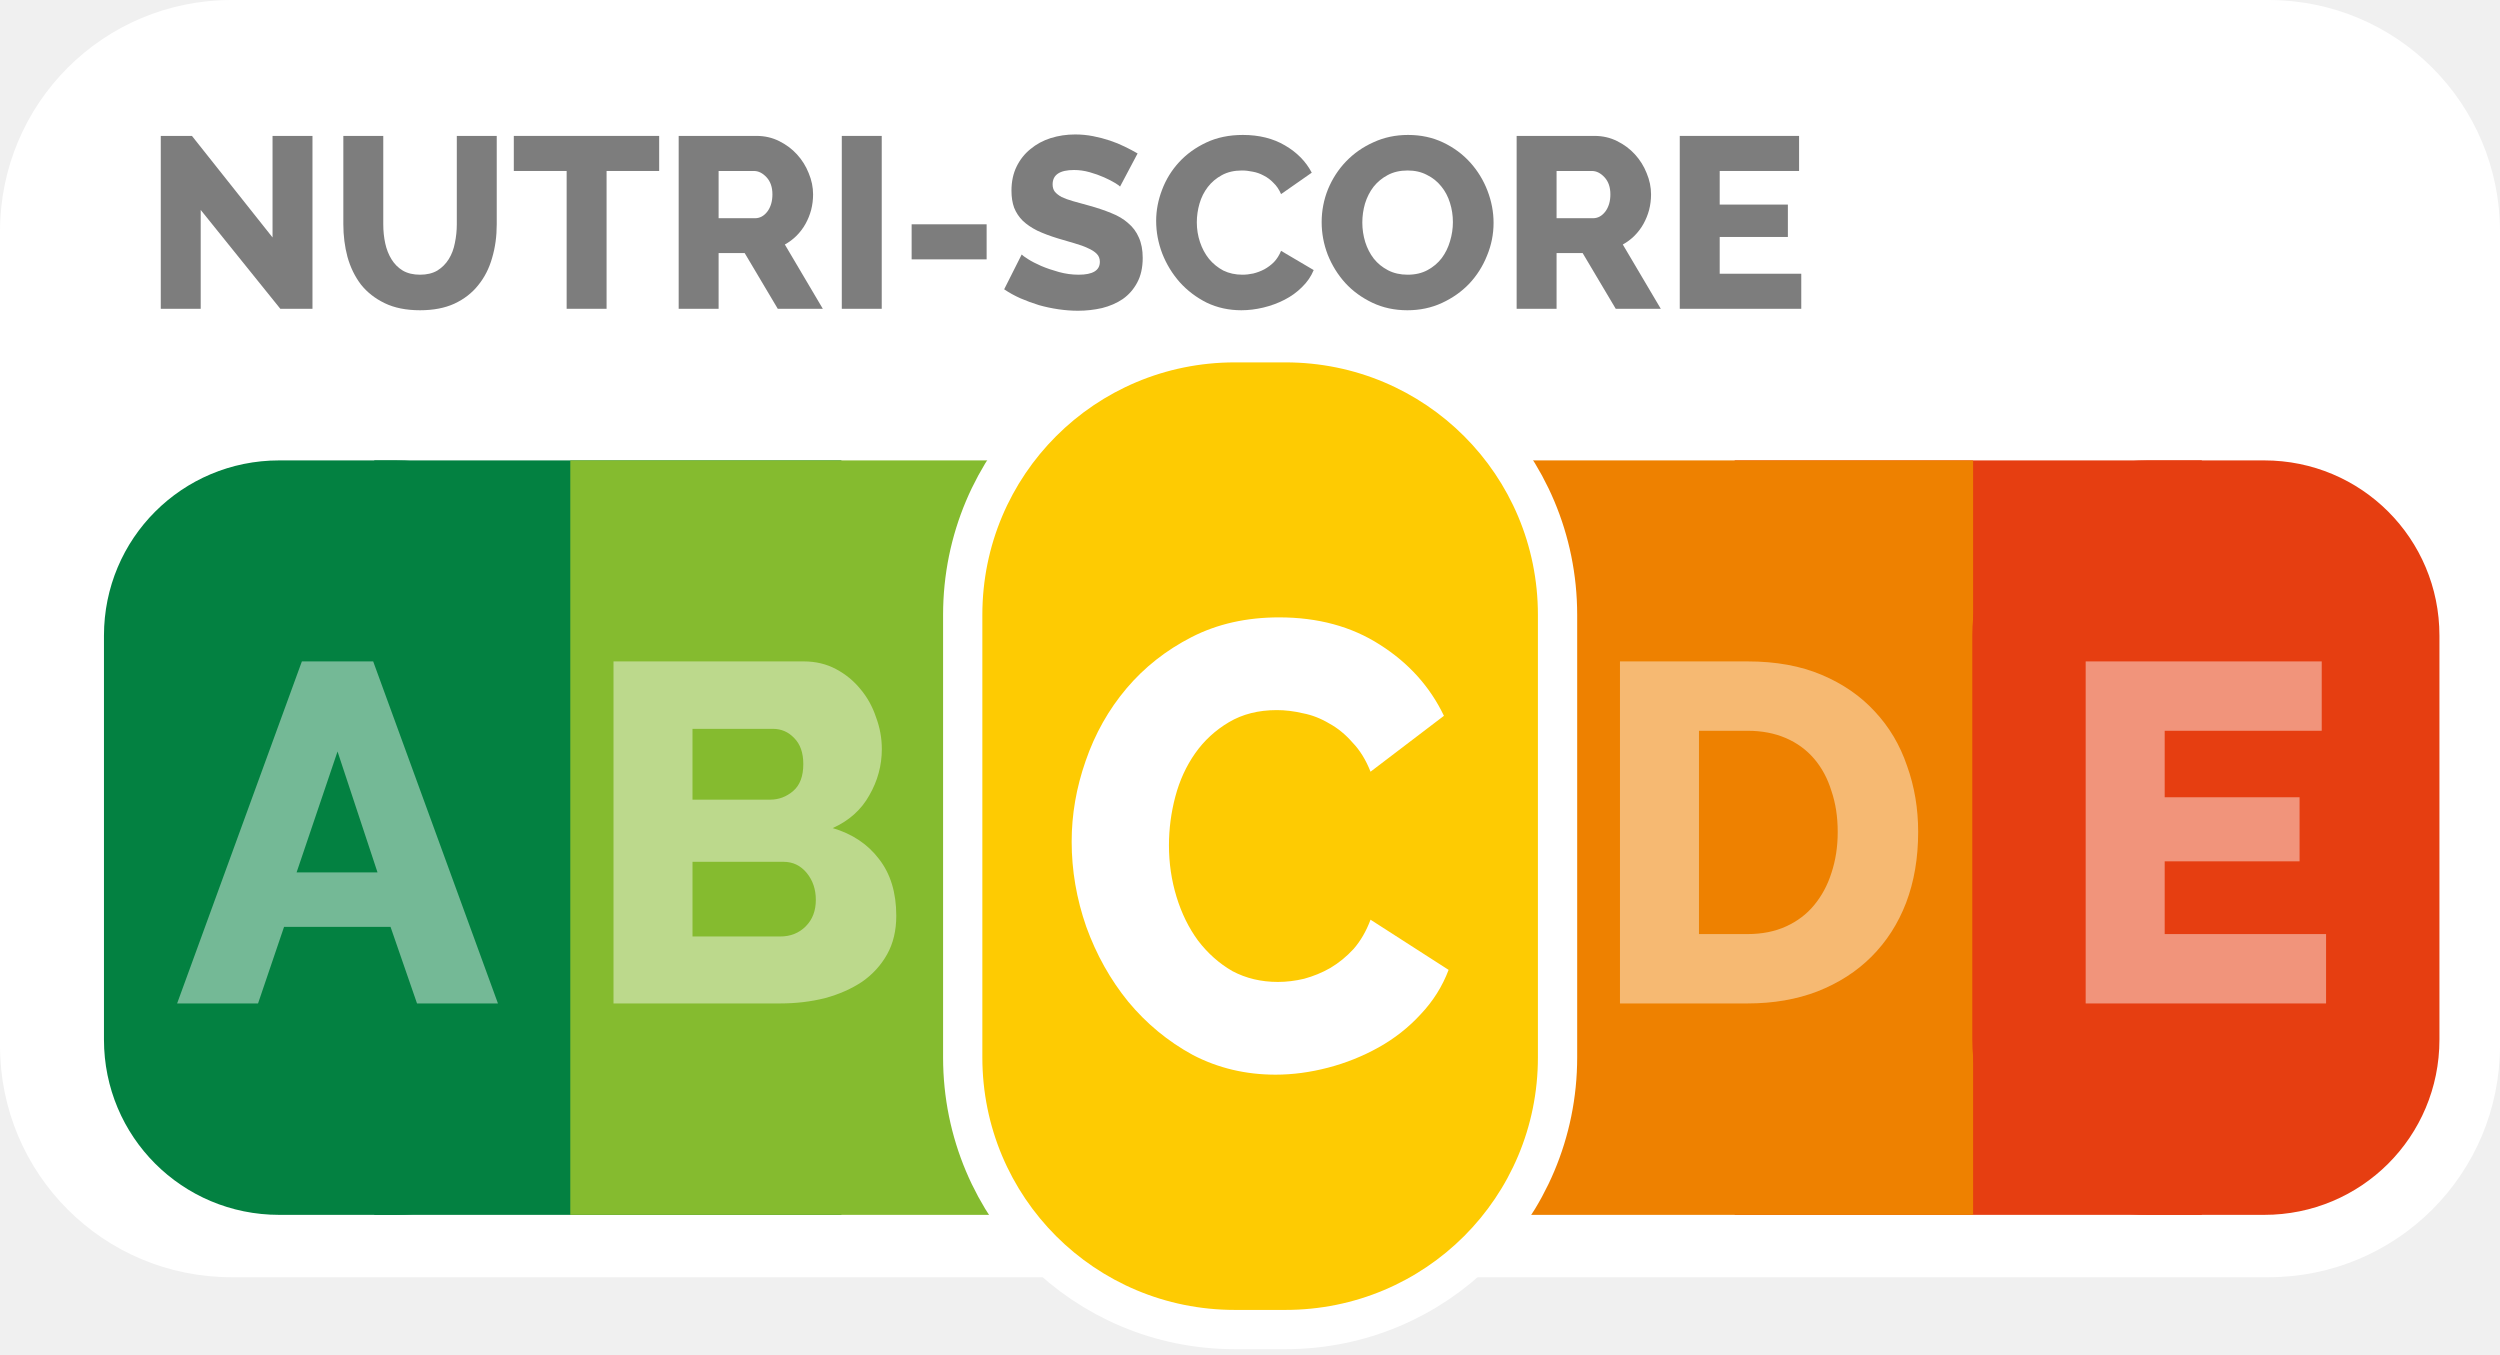
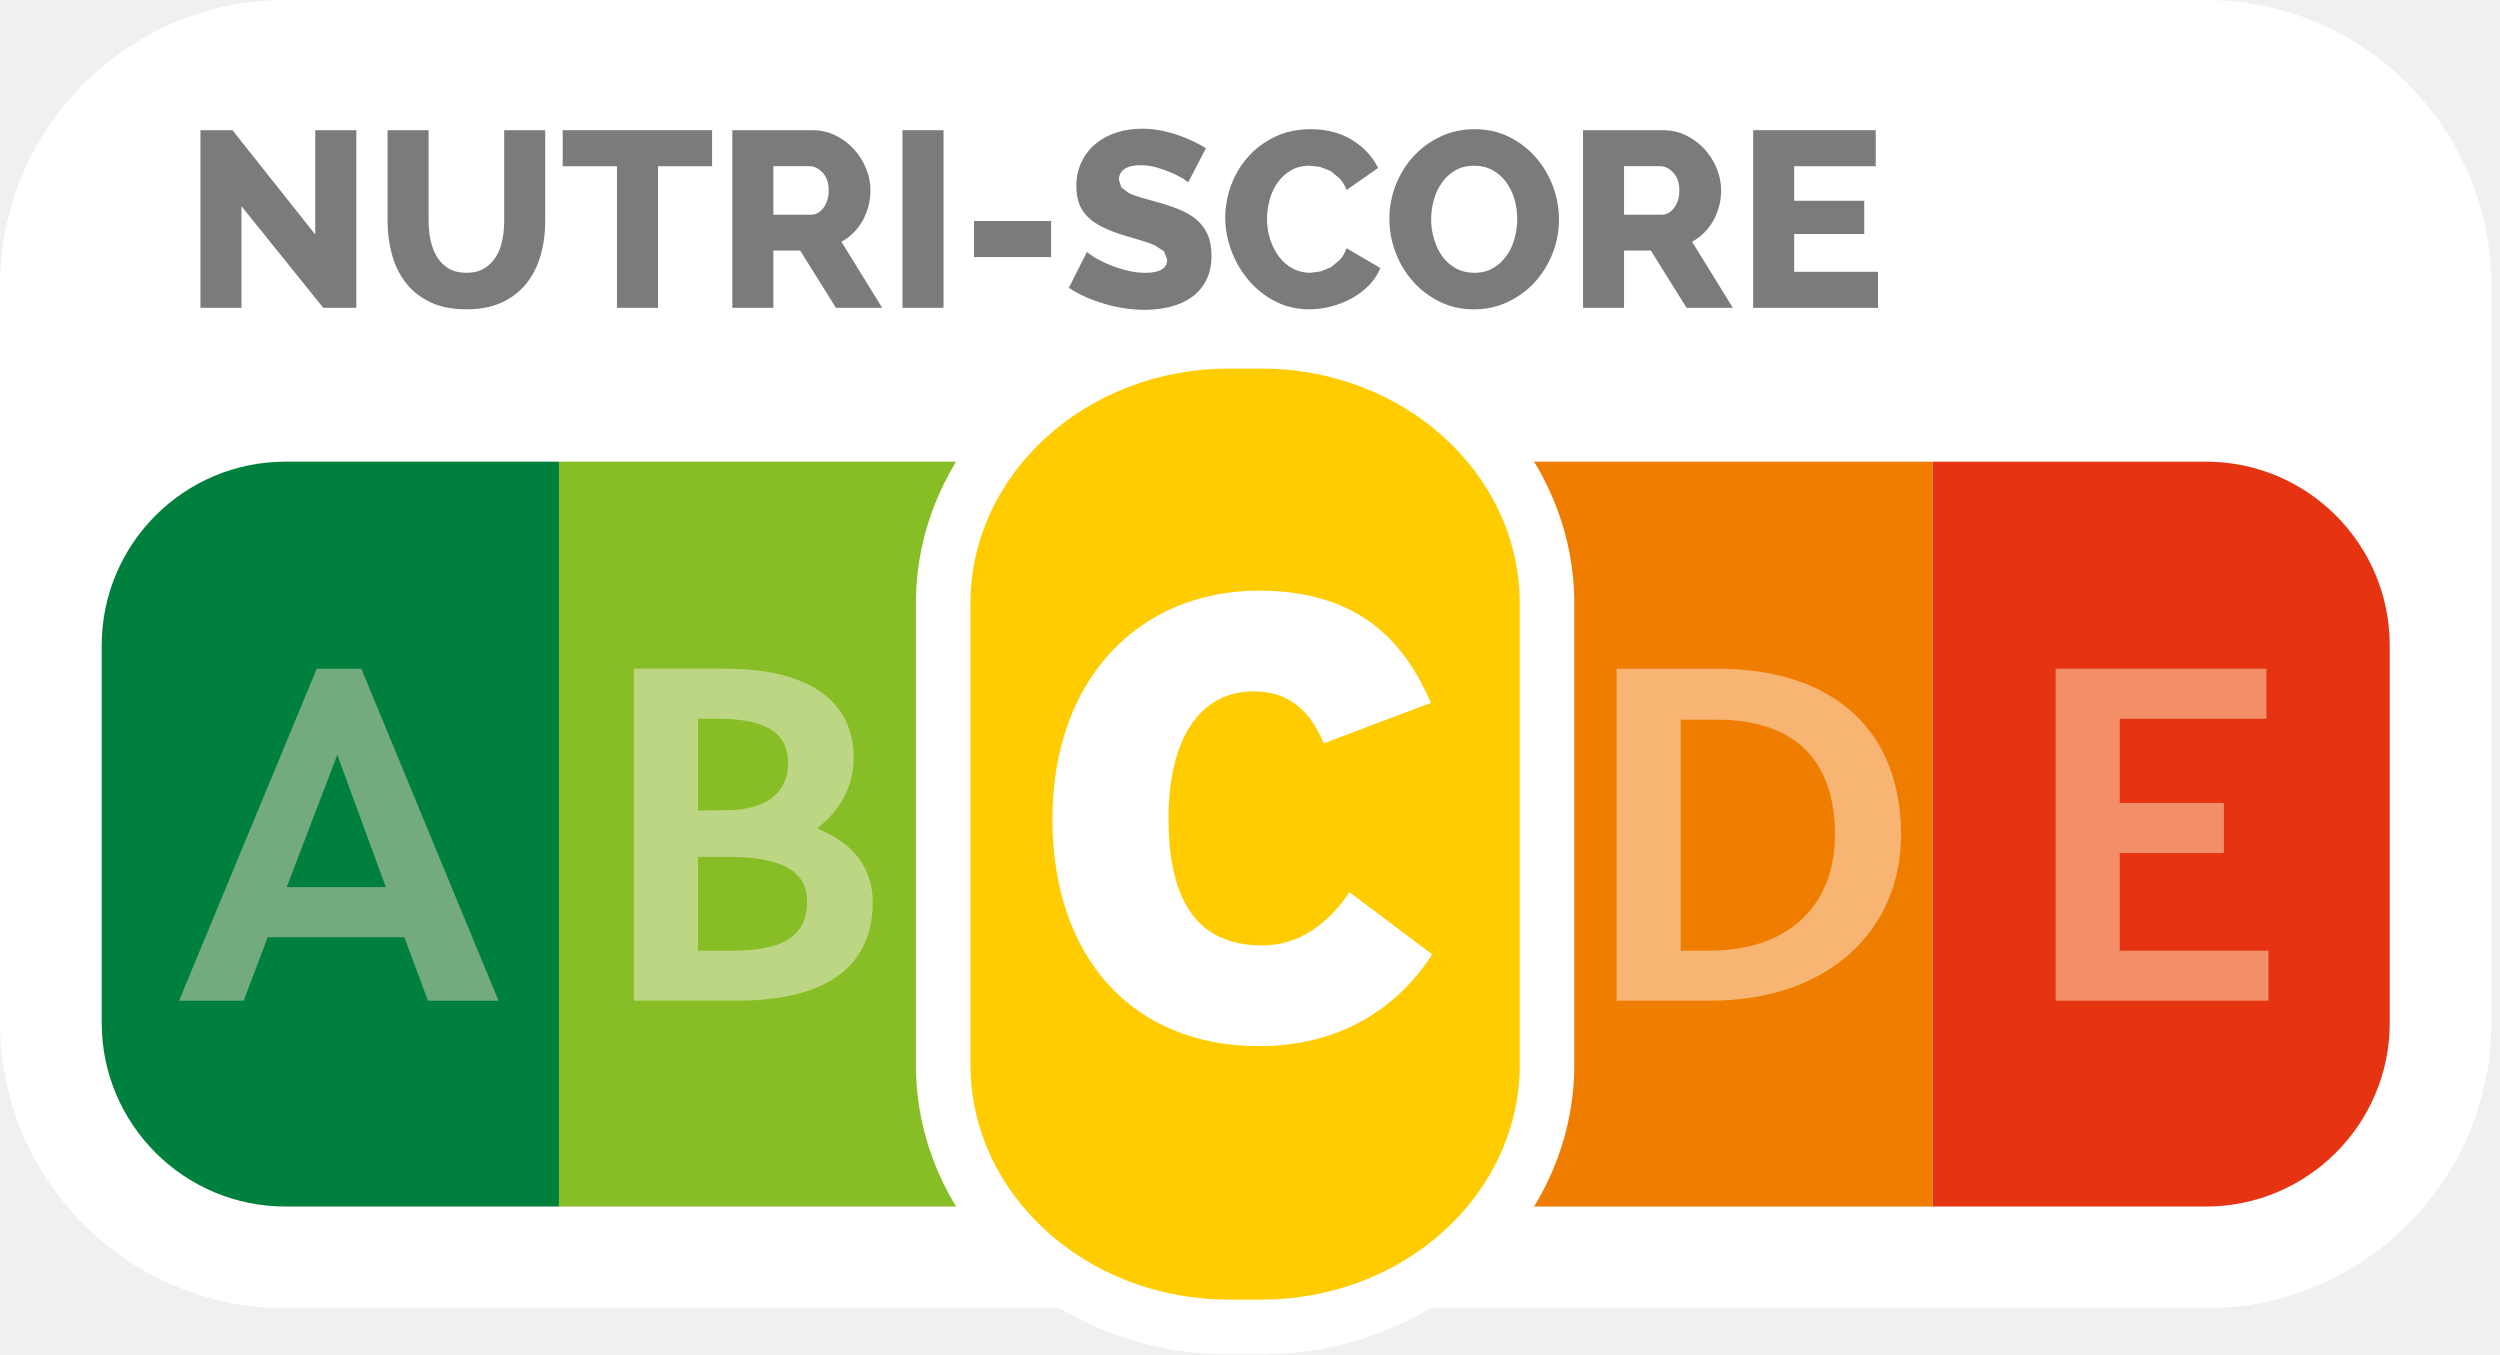
- <svg xmlns="http://www.w3.org/2000/svg" width="240" height="130" viewBox="0 0 240 130" id="svg4443" version="1.1">
-   <defs id="defs4445" />
+ <svg xmlns="http://www.w3.org/2000/svg" width="240" height="130" viewBox="0 0 240 130" version="1.1" id="svg2032">
+   <defs id="defs2029">
+     <clipPath clipPathUnits="userSpaceOnUse" id="clipPath1836">
+       <path d="m -576.406,-131.683 h 841.89 v 595.276 H -576.406 Z" id="path1838" style="stroke-width:1" />
+     </clipPath>
+     <clipPath clipPathUnits="userSpaceOnUse" id="clipPath1817">
+       <path d="m -480.445,-91.617 h 841.89 v 595.276 H -480.445 Z" id="path1819" style="stroke-width:1" />
+     </clipPath>
+     <clipPath clipPathUnits="userSpaceOnUse" id="clipPath1872">
+       <path d="m -488.313,-132.237 h 841.89 v 595.276 H -488.313 Z" id="path1874" style="stroke-width:1" />
+     </clipPath>
+     <clipPath clipPathUnits="userSpaceOnUse" id="clipPath1878">
+       <path d="m -519.714,-136.177 h 841.89 v 595.276 H -519.714 Z" id="path1880" style="stroke-width:1" />
+     </clipPath>
+     <clipPath clipPathUnits="userSpaceOnUse" id="clipPath1886">
+       <path d="m -521.325,-134.642 h 841.89 v 595.276 H -521.325 Z" id="path1888" style="stroke-width:1" />
+     </clipPath>
+     <clipPath clipPathUnits="userSpaceOnUse" id="clipPath1892">
+       <path d="m -532.144,-130.648 h 841.89 v 595.276 H -532.144 Z" id="path1894" style="stroke-width:1" />
+     </clipPath>
+     <clipPath clipPathUnits="userSpaceOnUse" id="clipPath1898">
+       <path d="m -500.02,-102.749 h 841.89 v 595.276 H -500.02 Z" id="path1900" style="stroke-width:1" />
+     </clipPath>
+     <clipPath clipPathUnits="userSpaceOnUse" id="clipPath1904">
+       <path d="m -522.55,-115.224 h 841.89 v 595.276 H -522.55 Z" id="path1906" style="stroke-width:1" />
+     </clipPath>
+     <clipPath clipPathUnits="userSpaceOnUse" id="clipPath1910">
+       <path d="m -561.373,-85.195 h 841.89 v 595.276 H -561.373 Z" id="path1912" style="stroke-width:1" />
+     </clipPath>
+     <clipPath clipPathUnits="userSpaceOnUse" id="clipPath1916">
+       <path d="m -562.786,-87.568 h 841.89 v 595.276 H -562.786 Z" id="path1918" style="stroke-width:1" />
+     </clipPath>
+     <clipPath clipPathUnits="userSpaceOnUse" id="clipPath1593">
+       <path d="m -503.056,-291.809 h 841.89 v 595.276 H -503.056 Z" id="path1595" style="stroke-width:1" />
+     </clipPath>
+     <clipPath clipPathUnits="userSpaceOnUse" id="clipPath1929">
+       <path d="m -503.055,-239.322 h 841.89 v 595.276 H -503.055 Z" id="path1931" style="stroke-width:1" />
+     </clipPath>
+     <clipPath clipPathUnits="userSpaceOnUse" id="clipPath1605">
+       <path d="m -427.382,-279.942 h 841.89 v 595.276 H -427.382 Z" id="path1607" style="stroke-width:1" />
+     </clipPath>
+     <clipPath clipPathUnits="userSpaceOnUse" id="clipPath1618">
+       <path d="m -458.785,-283.881 h 841.89 v 595.276 H -458.785 Z" id="path1620" style="stroke-width:1" />
+     </clipPath>
+     <clipPath clipPathUnits="userSpaceOnUse" id="clipPath1611">
+       <path d="M -460.394,-282.347 H 381.496 V 312.929 H -460.394 Z" id="path1613" style="stroke-width:1" />
+     </clipPath>
+     <clipPath clipPathUnits="userSpaceOnUse" id="clipPath1599">
+       <path d="m -471.214,-278.353 h 841.89 v 595.276 H -471.214 Z" id="path1601" style="stroke-width:1" />
+     </clipPath>
+     <clipPath clipPathUnits="userSpaceOnUse" id="clipPath1624">
+       <path d="m -441.091,-250.452 h 841.89 v 595.276 H -441.091 Z" id="path1626" style="stroke-width:1" />
+     </clipPath>
+     <clipPath clipPathUnits="userSpaceOnUse" id="clipPath1630">
+       <path d="m -461.62,-262.929 h 841.89 v 595.276 H -461.62 Z" id="path1632" style="stroke-width:1" />
+     </clipPath>
+     <clipPath clipPathUnits="userSpaceOnUse" id="clipPath1636">
+       <path d="m -478.601,-250.452 h 841.89 v 595.276 H -478.601 Z" id="path1638" style="stroke-width:1" />
+     </clipPath>
+     <clipPath clipPathUnits="userSpaceOnUse" id="clipPath1642">
+       <path d="m -420.708,-232.9 h 841.89 v 595.276 H -420.708 Z" id="path1644" style="stroke-width:1" />
+     </clipPath>
+     <clipPath clipPathUnits="userSpaceOnUse" id="clipPath1922">
+       <path d="m -422.121,-235.273 h 841.89 v 595.276 H -422.121 Z" id="path1924" style="stroke-width:1" />
+     </clipPath>
+     <clipPath clipPathUnits="userSpaceOnUse" id="clipPath1866">
+       <path d="m -625.833,-291.809 h 841.89 v 595.276 H -625.833 Z" id="path1868" style="stroke-width:1" />
+     </clipPath>
+     <clipPath clipPathUnits="userSpaceOnUse" id="clipPath1717">
+       <path d="m -625.833,-239.322 h 841.89 v 595.276 H -625.833 Z" id="path1719" style="stroke-width:1" />
+     </clipPath>
+     <clipPath clipPathUnits="userSpaceOnUse" id="clipPath1729">
+       <path d="m -542.292,-239.322 h 841.89 v 595.276 H -542.292 Z" id="path1731" style="stroke-width:1" />
+     </clipPath>
+     <clipPath clipPathUnits="userSpaceOnUse" id="clipPath1735">
+       <path d="m -586.469,-262.929 h 841.89 v 595.276 H -586.469 Z" id="path1737" style="stroke-width:1" />
+     </clipPath>
+     <clipPath clipPathUnits="userSpaceOnUse" id="clipPath1741">
+       <path d="m -601.379,-250.452 h 841.89 v 595.276 H -601.379 Z" id="path1743" style="stroke-width:1" />
+     </clipPath>
+     <clipPath clipPathUnits="userSpaceOnUse" id="clipPath1747">
+       <path d="m -550.161,-279.942 h 841.89 v 595.276 H -550.161 Z" id="path1749" style="stroke-width:1" />
+     </clipPath>
+     <clipPath clipPathUnits="userSpaceOnUse" id="clipPath1759">
+       <path d="m -581.562,-283.881 h 841.89 v 595.276 H -581.562 Z" id="path1761" style="stroke-width:1" />
+     </clipPath>
+     <clipPath clipPathUnits="userSpaceOnUse" id="clipPath1765">
+       <path d="M -583.172,-282.347 H 258.718 V 312.929 H -583.172 Z" id="path1767" style="stroke-width:1" />
+     </clipPath>
+     <clipPath clipPathUnits="userSpaceOnUse" id="clipPath1773">
+       <path d="m -593.991,-278.353 h 841.89 v 595.276 H -593.991 Z" id="path1775" style="stroke-width:1" />
+     </clipPath>
+     <clipPath clipPathUnits="userSpaceOnUse" id="clipPath1779">
+       <path d="m -563.464,-232.9 h 841.89 v 595.276 H -563.464 Z" id="path1781" style="stroke-width:1" />
+     </clipPath>
+     <clipPath clipPathUnits="userSpaceOnUse" id="clipPath1785">
+       <path d="m -564.877,-235.273 h 841.89 v 595.276 H -564.877 Z" id="path1787" style="stroke-width:1" />
+     </clipPath>
+     <clipPath clipPathUnits="userSpaceOnUse" id="clipPath1792">
+       <path d="m -503.055,-216.392 h 841.89 v 595.276 H -503.055 Z" id="path1794" style="stroke-width:1" />
+     </clipPath>
+     <clipPath clipPathUnits="userSpaceOnUse" id="clipPath1753">
+       <path d="m -503.055,-163.905 h 841.89 v 595.276 H -503.055 Z" id="path1755" style="stroke-width:1" />
+     </clipPath>
+     <clipPath clipPathUnits="userSpaceOnUse" id="clipPath1723">
+       <path d="m -419.514,-163.905 h 841.89 v 595.276 H -419.514 Z" id="path1725" style="stroke-width:1" />
+     </clipPath>
+     <clipPath clipPathUnits="userSpaceOnUse" id="clipPath1798">
+       <path d="M -427.382,-204.525 H 414.508 V 390.751 H -427.382 Z" id="path1800" style="stroke-width:1" />
+     </clipPath>
+     <clipPath clipPathUnits="userSpaceOnUse" id="clipPath1804">
+       <path d="m -458.784,-208.465 h 841.89 v 595.276 H -458.784 Z" id="path1806" style="stroke-width:1" />
+     </clipPath>
+     <clipPath clipPathUnits="userSpaceOnUse" id="clipPath1810">
+       <path d="m -460.394,-206.93 h 841.89 v 595.276 H -460.394 Z" id="path1812" style="stroke-width:1" />
+     </clipPath>
+     <clipPath clipPathUnits="userSpaceOnUse" id="clipPath1823">
+       <path d="m -471.213,-202.936 h 841.89 v 595.276 H -471.213 Z" id="path1825" style="stroke-width:1" />
+     </clipPath>
+     <clipPath clipPathUnits="userSpaceOnUse" id="clipPath1830">
+       <path d="m -437.456,-175.036 h 841.89 v 595.276 H -437.456 Z" id="path1832" style="stroke-width:1" />
+     </clipPath>
+     <clipPath clipPathUnits="userSpaceOnUse" id="clipPath1848">
+       <path d="m -480.209,-175.036 h 841.89 v 595.276 H -480.209 Z" id="path1850" style="stroke-width:1" />
+     </clipPath>
+     <clipPath clipPathUnits="userSpaceOnUse" id="clipPath1842">
+       <path d="m -460.551,-157.483 h 841.89 v 595.276 H -460.551 Z" id="path1844" style="stroke-width:1" />
+     </clipPath>
+     <clipPath clipPathUnits="userSpaceOnUse" id="clipPath1854">
+       <path d="m -461.964,-159.856 h 841.89 v 595.276 H -461.964 Z" id="path1856" style="stroke-width:1" />
+     </clipPath>
+     <clipPath clipPathUnits="userSpaceOnUse" id="clipPath1860">
+       <path d="m -452.876,-180.763 h 841.89 v 595.276 H -452.876 Z" id="path1862" style="stroke-width:1" />
+     </clipPath>
+   </defs>
  <g id="layer1">
-     <g id="g3991" transform="matrix(0.1235316,0,0,0.1235316,74.04041,6.3202826e-7)">
-       <path style="opacity:1;fill:#ffffff;fill-opacity:1;fill-rule:evenodd;stroke:none;stroke-width:1;stroke-linecap:round;stroke-linejoin:round;stroke-miterlimit:4;stroke-dasharray:none;stroke-dashoffset:0;stroke-opacity:1" d="M -419.315,7.2110788e-7 H 1163.409 C 1263.157,7.2110788e-7 1343.458,80.302 1343.458,180.049 v 632.481 c 0,99.747 -80.302,180.049 -180.049,180.049 H -419.315 c -99.747,0 -180.049,-80.302 -180.049,-180.049 V 180.049 C -599.364,80.302 -519.062,7.2110788e-7 -419.315,7.2110788e-7 Z" id="rect5237" />
-       <path style="opacity:1;fill:#038141;fill-opacity:1;fill-rule:evenodd;stroke:none;stroke-width:1;stroke-linecap:round;stroke-linejoin:round;stroke-miterlimit:4;stroke-dasharray:none;stroke-dashoffset:0;stroke-opacity:1" d="M -308.515,357.791 H 54.515 V 944.105 H -308.515 Z" id="rect5239" />
-       <path style="opacity:1;fill:#e63e11;fill-opacity:1;fill-rule:evenodd;stroke:none;stroke-width:1;stroke-linecap:round;stroke-linejoin:round;stroke-miterlimit:4;stroke-dasharray:none;stroke-dashoffset:0;stroke-opacity:1" d="M 748.698,357.791 H 1111.728 V 944.105 H 748.698 Z" id="rect5241" />
-       <path style="opacity:1;fill:#038141;fill-opacity:1;fill-rule:evenodd;stroke:none;stroke-width:1;stroke-linecap:round;stroke-linejoin:round;stroke-miterlimit:4;stroke-dasharray:none;stroke-dashoffset:0;stroke-opacity:1" d="m -382.381,357.791 h 90.648 c 75.45,0 136.191,60.741 136.191,136.191 v 313.932 c 0,75.45 -60.741,136.191 -136.191,136.191 h -90.648 c -75.45,0 -136.191,-60.741 -136.191,-136.191 V 493.982 c 0,-75.45 60.741,-136.191 136.191,-136.191 z" id="rect5243" />
-       <path style="opacity:1;fill:#ee8100;fill-opacity:1;fill-rule:evenodd;stroke:none;stroke-width:1;stroke-linecap:round;stroke-linejoin:round;stroke-miterlimit:4;stroke-dasharray:none;stroke-dashoffset:0;stroke-opacity:1" d="m 570.957,357.791 h 363.03 v 586.315 h -363.03 z" id="rect5245" />
-       <path id="path5531" style="font-style:normal;font-variant:normal;font-weight:800;font-stretch:normal;font-size:medium;line-height:90%;font-family:Raleway;-inkscape-font-specification:'Raleway Ultra-Bold';letter-spacing:0px;word-spacing:0px;fill:#ffffff;fill-opacity:0.446;stroke:none;stroke-width:1px;stroke-linecap:butt;stroke-linejoin:miter;stroke-opacity:1" d="M 659.561,779.804 V 514.002 h 99.208 q 32.945,0 57.653,10.482 24.708,10.482 41.18,28.452 16.847,17.97 25.083,42.304 8.611,23.96 8.611,51.289 0,30.324 -9.36,55.032 -9.359,24.334 -26.954,41.929 -17.221,17.221 -41.93,26.955 -24.334,9.359 -54.284,9.359 z M 828.776,646.529 q 0,-17.595 -4.867,-31.821 -4.492,-14.6 -13.477,-25.083 -8.985,-10.482 -22.088,-16.098 -13.103,-5.616 -29.575,-5.616 h -37.811 v 157.984 h 37.811 q 16.847,0 29.95,-5.99 13.103,-5.99 21.713,-16.472 8.985,-10.857 13.477,-25.083 4.867,-14.6 4.867,-31.821 z" />
-       <path style="opacity:1;fill:#fecb02;fill-opacity:1;fill-rule:evenodd;stroke:none;stroke-width:1;stroke-linecap:round;stroke-linejoin:round;stroke-miterlimit:4;stroke-dasharray:none;stroke-dashoffset:0;stroke-opacity:1" d="m 188.259,357.791 h 383.321 v 586.315 h -383.321 z" id="rect5251" />
-       <path style="opacity:1;fill:#85bb2f;fill-opacity:1;fill-rule:evenodd;stroke:none;stroke-width:1;stroke-linecap:round;stroke-linejoin:round;stroke-miterlimit:4;stroke-dasharray:none;stroke-dashoffset:0;stroke-opacity:1" d="M 206.865,357.791 H -156.165 V 944.105 H 206.865 Z" id="rect5253" />
-       <path id="path5526" style="font-style:normal;font-variant:normal;font-weight:800;font-stretch:normal;font-size:medium;line-height:90%;font-family:Raleway;-inkscape-font-specification:'Raleway Ultra-Bold';letter-spacing:0px;word-spacing:0px;fill:#ffffff;fill-opacity:0.446;stroke:none;stroke-width:1px;stroke-linecap:butt;stroke-linejoin:miter;stroke-opacity:1" d="m 258.811,653.89 q 0,-23.96 8.985,-47.545 8.985,-23.96 26.206,-42.678 17.221,-18.718 41.929,-30.324 24.708,-11.605 56.155,-11.605 37.437,0 64.766,16.098 27.703,16.098 41.181,41.929 l -47.17,32.945 q -4.492,-10.482 -11.605,-17.221 -6.739,-7.113 -14.975,-11.231 -8.236,-4.492 -16.847,-5.99 -8.611,-1.872 -16.847,-1.872 -17.595,0 -30.698,7.113 -13.103,7.113 -21.713,18.344 -8.61,11.231 -12.729,25.457 -4.118,14.226 -4.118,28.826 0,15.723 4.867,30.324 4.867,14.6 13.852,25.832 9.359,11.231 22.088,17.97 13.103,6.364 29.201,6.364 8.236,0 16.847,-1.872 8.985,-2.246 16.847,-6.364 8.236,-4.492 14.975,-11.231 6.739,-7.113 10.857,-17.221 l 50.165,29.575 q -5.99,14.6 -17.97,26.206 -11.605,11.605 -26.955,19.467 -15.349,7.862 -32.57,11.98 -17.221,4.118 -33.693,4.118 -28.826,0 -53.16,-11.605 -23.96,-11.98 -41.555,-31.447 -17.221,-19.467 -26.955,-44.176 -9.359,-24.708 -9.359,-50.165 z" />
-       <path id="path5523" style="font-style:normal;font-variant:normal;font-weight:800;font-stretch:normal;font-size:medium;line-height:90%;font-family:Raleway;-inkscape-font-specification:'Raleway Ultra-Bold';letter-spacing:0px;word-spacing:0px;fill:#ffffff;fill-opacity:0.446;stroke:none;stroke-width:1px;stroke-linecap:butt;stroke-linejoin:miter;stroke-opacity:1" d="m 97.161,711.669 q 0,17.221 -7.113,29.95 -7.113,12.729 -19.467,21.339 -12.354,8.236 -28.826,12.729 -16.472,4.118 -34.816,4.118 H -122.594 V 514.002 H 25.282 q 13.852,0 25.083,5.99 11.231,5.99 19.093,15.723 7.862,9.359 11.98,21.713 4.492,11.98 4.492,24.708 0,19.093 -9.734,35.939 -9.359,16.847 -28.452,25.457 22.837,6.739 35.94,23.96 13.477,17.221 13.477,44.176 z M 34.641,699.315 q 0,-12.354 -7.113,-20.965 -7.113,-8.61 -17.97,-8.61 H -61.197 v 58.027 H 6.938 q 11.98,0 19.842,-7.862 7.862,-7.862 7.862,-20.59 z m -95.839,-132.901 v 55.032 h 60.273 q 10.108,0 17.97,-6.739 7.862,-6.739 7.862,-20.965 0,-13.103 -7.113,-20.216 -6.739,-7.113 -16.472,-7.113 z" />
-       <path style="opacity:1;fill:#0039ff;fill-opacity:0.63;fill-rule:evenodd;stroke:#ffffff;stroke-width:61.032;stroke-linecap:round;stroke-linejoin:round;stroke-miterlimit:4;stroke-dasharray:none;stroke-dashoffset:0;stroke-opacity:1" d="m 360.257,281.616 h 39.326 c 108.699,0 196.208,87.509 196.208,196.208 v 343.941 c 0,108.699 -87.509,196.208 -196.208,196.208 h -39.326 c -108.699,0 -196.208,-87.509 -196.208,-196.208 V 477.824 c 0,-108.699 87.509,-196.208 196.208,-196.208 z" id="rect5263" />
-       <path id="path5519" style="font-style:normal;font-variant:normal;font-weight:800;font-stretch:normal;font-size:medium;line-height:90%;font-family:Raleway;-inkscape-font-specification:'Raleway Ultra-Bold';letter-spacing:0px;word-spacing:0px;fill:#ffffff;fill-opacity:0.446;stroke:none;stroke-width:1px;stroke-linecap:butt;stroke-linejoin:miter;stroke-opacity:1" d="m -364.761,514.002 h 55.407 l 96.962,265.802 h -62.894 l -20.59,-59.525 h -82.736 l -20.216,59.525 h -62.894 z m 58.776,163.974 -31.073,-93.967 -31.821,93.967 z" />
-       <path style="opacity:1;fill:#e63e11;fill-opacity:1;fill-rule:evenodd;stroke:none;stroke-width:1;stroke-linecap:round;stroke-linejoin:round;stroke-miterlimit:4;stroke-dasharray:none;stroke-dashoffset:0;stroke-opacity:1" d="m 1069.556,357.791 h 90.647 c 75.45,0 136.192,60.741 136.192,136.191 v 313.932 c 0,75.45 -60.742,136.191 -136.192,136.191 h -90.647 c -75.45,0 -136.192,-60.741 -136.192,-136.191 V 493.982 c 0,-75.45 60.742,-136.191 136.192,-136.191 z" id="rect5269" />
-       <path id="path5515" style="font-style:normal;font-variant:normal;font-weight:800;font-stretch:normal;font-size:medium;line-height:90%;font-family:Raleway;-inkscape-font-specification:'Raleway Ultra-Bold';letter-spacing:0px;word-spacing:0px;fill:#ffffff;fill-opacity:0.446;stroke:none;stroke-width:1px;stroke-linecap:butt;stroke-linejoin:miter;stroke-opacity:1" d="m 1208.285,725.895 v 53.909 H 1021.474 V 514.002 h 183.441 v 53.909 h -122.044 v 51.663 h 104.824 v 49.791 h -104.824 v 56.53 z" />
-       <path style="opacity:1;fill:#fecb02;fill-opacity:1;fill-rule:evenodd;stroke:none;stroke-width:15.945;stroke-linecap:round;stroke-linejoin:round;stroke-miterlimit:4;stroke-dasharray:none;stroke-dashoffset:0;stroke-opacity:1" d="m 360.257,281.616 h 39.326 c 108.699,0 196.208,87.509 196.208,196.208 v 343.941 c 0,108.699 -87.509,196.208 -196.208,196.208 h -39.326 c -108.699,0 -196.208,-87.509 -196.208,-196.208 V 477.824 c 0,-108.699 87.509,-196.208 196.208,-196.208 z" id="rect5275" />
-       <path id="path5511" style="font-style:normal;font-variant:normal;font-weight:800;font-stretch:normal;font-size:medium;line-height:90%;font-family:Raleway;-inkscape-font-specification:'Raleway Ultra-Bold';letter-spacing:0px;word-spacing:0px;fill:#ffffff;fill-opacity:1;stroke:none;stroke-width:1px;stroke-linecap:butt;stroke-linejoin:miter;stroke-opacity:1" d="m 233.455,654.011 q 0,-31.589 10.866,-62.684 10.866,-31.589 31.693,-56.267 20.827,-24.679 50.708,-39.98 29.882,-15.301 67.913,-15.301 45.275,0 78.326,21.224 33.503,21.224 49.802,55.28 l -57.046,43.435 q -5.433,-13.82 -14.036,-22.704 -8.149,-9.378 -18.11,-14.807 -9.96,-5.923 -20.374,-7.897 -10.413,-2.468 -20.374,-2.468 -21.279,0 -37.126,9.378 -15.846,9.378 -26.26,24.185 -10.413,14.807 -15.394,33.563 -4.98,18.756 -4.98,38.005 0,20.73 5.886,39.98 5.886,19.25 16.752,34.057 11.319,14.807 26.712,23.692 15.846,8.391 35.315,8.391 9.961,0 20.374,-2.468 10.866,-2.961 20.374,-8.391 9.96,-5.923 18.11,-14.807 8.149,-9.378 13.13,-22.704 l 60.669,38.992 q -7.244,19.249 -21.732,34.55 -14.036,15.301 -32.598,25.666 -18.563,10.365 -39.389,15.794 -20.827,5.429 -40.748,5.429 -34.862,0 -64.291,-15.301 -28.976,-15.794 -50.255,-41.46 -20.827,-25.666 -32.598,-58.242 -11.319,-32.576 -11.319,-66.139 z" />
-       <path id="path5488" style="font-style:normal;font-variant:normal;font-weight:800;font-stretch:normal;font-size:medium;line-height:90%;font-family:Raleway;-inkscape-font-specification:'Raleway Ultra-Bold';letter-spacing:0px;word-spacing:0px;fill:#7d7d7d;fill-opacity:1;stroke:none;stroke-width:1px;stroke-linecap:butt;stroke-linejoin:miter;stroke-opacity:1" d="m -443.389,163.148 v 76.826 h -31.033 V 105.623 h 24.221 l 62.634,78.908 v -78.908 h 31.033 v 134.351 h -24.978 z" />
-       <path id="path5490" style="font-style:normal;font-variant:normal;font-weight:800;font-stretch:normal;font-size:medium;line-height:90%;font-family:Raleway;-inkscape-font-specification:'Raleway Ultra-Bold';letter-spacing:0px;word-spacing:0px;fill:#7d7d7d;fill-opacity:1;stroke:none;stroke-width:1px;stroke-linecap:butt;stroke-linejoin:miter;stroke-opacity:1" d="m -272.94,213.482 q 7.948,0 13.435,-3.217 5.488,-3.406 8.894,-8.894 3.406,-5.487 4.731,-12.489 1.514,-7.191 1.514,-14.57 v -68.689 h 31.033 v 68.689 q 0,14.003 -3.595,26.113 -3.406,12.111 -10.786,21.193 -7.191,9.083 -18.544,14.381 -11.164,5.109 -26.681,5.109 -16.084,0 -27.438,-5.487 -11.354,-5.488 -18.544,-14.57 -7.001,-9.272 -10.408,-21.383 -3.217,-12.111 -3.217,-25.356 v -68.689 h 31.033 v 68.689 q 0,7.758 1.514,14.76 1.514,7.001 4.92,12.489 3.406,5.488 8.704,8.704 5.488,3.217 13.435,3.217 z" />
-       <path id="path5492" style="font-style:normal;font-variant:normal;font-weight:800;font-stretch:normal;font-size:medium;line-height:90%;font-family:Raleway;-inkscape-font-specification:'Raleway Ultra-Bold';letter-spacing:0px;word-spacing:0px;fill:#7d7d7d;fill-opacity:1;stroke:none;stroke-width:1px;stroke-linecap:butt;stroke-linejoin:miter;stroke-opacity:1" d="m -87.102,132.871 h -40.873 v 107.102 h -31.033 V 132.871 H -200.07 v -27.249 h 112.968 z" />
-       <path id="path5494" style="font-style:normal;font-variant:normal;font-weight:800;font-stretch:normal;font-size:medium;line-height:90%;font-family:Raleway;-inkscape-font-specification:'Raleway Ultra-Bold';letter-spacing:0px;word-spacing:0px;fill:#7d7d7d;fill-opacity:1;stroke:none;stroke-width:1px;stroke-linecap:butt;stroke-linejoin:miter;stroke-opacity:1" d="M -71.946,239.974 V 105.623 h 60.553 q 9.461,0 17.409,3.974 8.137,3.974 14.003,10.408 5.866,6.434 9.083,14.57 3.406,8.137 3.406,16.463 0,6.245 -1.514,12.111 -1.514,5.677 -4.352,10.786 -2.838,5.109 -7.001,9.272 -3.974,3.974 -9.083,6.812 l 29.519,49.956 H 5.069 L -20.665,196.641 H -40.913 v 43.333 z m 31.033,-70.392 h 28.384 q 5.487,0 9.461,-5.109 3.974,-5.298 3.974,-13.435 0,-8.326 -4.541,-13.246 -4.541,-4.92 -9.84,-4.92 H -40.913 Z" />
-       <path id="path5496" style="font-style:normal;font-variant:normal;font-weight:800;font-stretch:normal;font-size:medium;line-height:90%;font-family:Raleway;-inkscape-font-specification:'Raleway Ultra-Bold';letter-spacing:0px;word-spacing:0px;fill:#7d7d7d;fill-opacity:1;stroke:none;stroke-width:1px;stroke-linecap:butt;stroke-linejoin:miter;stroke-opacity:1" d="M 54.821,239.974 V 105.623 h 31.033 v 134.351 z" />
-       <path id="path5498" style="font-style:normal;font-variant:normal;font-weight:800;font-stretch:normal;font-size:medium;line-height:90%;font-family:Raleway;-inkscape-font-specification:'Raleway Ultra-Bold';letter-spacing:0px;word-spacing:0px;fill:#7d7d7d;fill-opacity:1;stroke:none;stroke-width:1px;stroke-linecap:butt;stroke-linejoin:miter;stroke-opacity:1" d="m 109.088,201.561 v -27.249 h 58.282 v 27.249 z" />
-       <path id="path5500" style="font-style:normal;font-variant:normal;font-weight:800;font-stretch:normal;font-size:medium;line-height:90%;font-family:Raleway;-inkscape-font-specification:'Raleway Ultra-Bold';letter-spacing:0px;word-spacing:0px;fill:#7d7d7d;fill-opacity:1;stroke:none;stroke-width:1px;stroke-linecap:butt;stroke-linejoin:miter;stroke-opacity:1" d="m 271.069,144.982 q -0.568,-0.757 -3.974,-2.838 -3.406,-2.081 -8.515,-4.352 -5.109,-2.271 -11.164,-3.974 -6.055,-1.703 -12.111,-1.703 -16.652,0 -16.652,11.164 0,3.406 1.703,5.677 1.892,2.271 5.298,4.163 3.595,1.703 8.894,3.217 5.298,1.514 12.3,3.406 9.651,2.649 17.409,5.866 7.758,3.028 13.057,7.758 5.488,4.541 8.326,11.164 3.028,6.623 3.028,15.895 0,11.354 -4.352,19.301 -4.163,7.758 -11.164,12.678 -7.001,4.731 -16.084,7.001 -9.083,2.081 -18.733,2.081 -7.38,0 -15.138,-1.135 -7.758,-1.135 -15.138,-3.217 -7.38,-2.271 -14.381,-5.298 -6.812,-3.028 -12.678,-7.001 l 13.624,-27.059 q 0.757,0.946 4.92,3.595 4.163,2.649 10.218,5.298 6.244,2.649 13.814,4.731 7.569,2.082 15.327,2.082 16.463,0 16.463,-10.029 0,-3.785 -2.46,-6.245 -2.46,-2.46 -6.812,-4.352 -4.352,-2.082 -10.408,-3.785 -5.866,-1.703 -12.867,-3.784 -9.272,-2.838 -16.084,-6.055 -6.812,-3.406 -11.354,-7.758 -4.352,-4.352 -6.623,-10.029 -2.081,-5.677 -2.081,-13.246 0,-10.597 3.974,-18.733 3.974,-8.137 10.786,-13.624 6.812,-5.677 15.706,-8.515 9.083,-2.838 19.112,-2.838 7.001,0 13.813,1.325 6.812,1.325 13.057,3.406 6.244,2.082 11.543,4.731 5.488,2.649 10.029,5.298 z" />
-       <path id="path5502" style="font-style:normal;font-variant:normal;font-weight:800;font-stretch:normal;font-size:medium;line-height:90%;font-family:Raleway;-inkscape-font-specification:'Raleway Ultra-Bold';letter-spacing:0px;word-spacing:0px;fill:#7d7d7d;fill-opacity:1;stroke:none;stroke-width:1px;stroke-linecap:butt;stroke-linejoin:miter;stroke-opacity:1" d="m 299.119,171.663 q 0,-12.111 4.541,-24.032 4.541,-12.111 13.246,-21.572 8.704,-9.461 21.193,-15.327 12.489,-5.866 28.384,-5.866 18.923,0 32.736,8.137 14.003,8.137 20.815,21.193 l -23.843,16.652 q -2.271,-5.298 -5.866,-8.704 -3.406,-3.595 -7.569,-5.677 -4.163,-2.271 -8.515,-3.028 -4.352,-0.946 -8.515,-0.946 -8.894,0 -15.517,3.595 -6.623,3.595 -10.975,9.272 -4.352,5.677 -6.434,12.867 -2.081,7.191 -2.081,14.57 0,7.948 2.46,15.327 2.46,7.38 7.001,13.057 4.731,5.677 11.164,9.083 6.623,3.217 14.76,3.217 4.163,0 8.515,-0.946 4.541,-1.135 8.515,-3.217 4.163,-2.271 7.569,-5.677 3.406,-3.595 5.488,-8.704 l 25.356,14.949 q -3.028,7.38 -9.083,13.246 -5.866,5.866 -13.624,9.84 -7.758,3.974 -16.463,6.055 -8.704,2.081 -17.03,2.081 -14.57,0 -26.87,-5.866 -12.111,-6.055 -21.004,-15.895 -8.704,-9.84 -13.624,-22.329 -4.731,-12.489 -4.731,-25.356 z" />
-       <path id="path5504" style="font-style:normal;font-variant:normal;font-weight:800;font-stretch:normal;font-size:medium;line-height:90%;font-family:Raleway;-inkscape-font-specification:'Raleway Ultra-Bold';letter-spacing:0px;word-spacing:0px;fill:#7d7d7d;fill-opacity:1;stroke:none;stroke-width:1px;stroke-linecap:butt;stroke-linejoin:miter;stroke-opacity:1" d="m 494.342,241.109 q -14.949,0 -27.249,-5.866 -12.3,-5.866 -21.004,-15.327 -8.704,-9.651 -13.624,-21.95 -4.731,-12.3 -4.731,-25.356 0,-13.246 4.92,-25.546 5.109,-12.3 14.003,-21.572 9.083,-9.461 21.383,-14.949 12.3,-5.677 26.87,-5.677 14.949,0 27.249,5.866 12.3,5.866 21.004,15.517 8.704,9.651 13.435,21.95 4.731,12.3 4.731,24.978 0,13.246 -5.109,25.546 -4.92,12.3 -13.814,21.761 -8.894,9.272 -21.193,14.949 -12.3,5.677 -26.87,5.677 z M 459.335,172.987 q 0,7.758 2.271,15.138 2.271,7.191 6.623,12.867 4.541,5.677 11.164,9.083 6.623,3.406 15.138,3.406 8.894,0 15.517,-3.595 6.623,-3.595 10.975,-9.272 4.352,-5.866 6.434,-13.057 2.271,-7.38 2.271,-14.949 0,-7.758 -2.271,-14.949 -2.271,-7.38 -6.812,-12.867 -4.541,-5.677 -11.164,-8.894 -6.434,-3.406 -14.949,-3.406 -8.894,0 -15.517,3.595 -6.434,3.406 -10.975,9.083 -4.352,5.677 -6.623,13.057 -2.081,7.191 -2.081,14.76 z" />
-       <path id="path5506" style="font-style:normal;font-variant:normal;font-weight:800;font-stretch:normal;font-size:medium;line-height:90%;font-family:Raleway;-inkscape-font-specification:'Raleway Ultra-Bold';letter-spacing:0px;word-spacing:0px;fill:#7d7d7d;fill-opacity:1;stroke:none;stroke-width:1px;stroke-linecap:butt;stroke-linejoin:miter;stroke-opacity:1" d="M 579.26,239.974 V 105.623 h 60.553 q 9.461,0 17.409,3.974 8.137,3.974 14.003,10.408 5.866,6.434 9.083,14.57 3.406,8.137 3.406,16.463 0,6.245 -1.514,12.111 -1.514,5.677 -4.352,10.786 -2.838,5.109 -7.001,9.272 -3.974,3.974 -9.083,6.812 l 29.519,49.956 h -35.007 l -25.735,-43.333 h -20.247 v 43.333 z m 31.033,-70.392 h 28.384 q 5.488,0 9.461,-5.109 3.974,-5.298 3.974,-13.435 0,-8.326 -4.541,-13.246 -4.541,-4.92 -9.84,-4.92 h -27.438 z" />
-       <path id="path5508" style="font-style:normal;font-variant:normal;font-weight:800;font-stretch:normal;font-size:medium;line-height:90%;font-family:Raleway;-inkscape-font-specification:'Raleway Ultra-Bold';letter-spacing:0px;word-spacing:0px;fill:#7d7d7d;fill-opacity:1;stroke:none;stroke-width:1px;stroke-linecap:butt;stroke-linejoin:miter;stroke-opacity:1" d="m 800.451,212.725 v 27.249 H 706.027 V 105.623 h 92.721 v 27.249 h -61.688 v 26.113 h 52.983 v 25.167 h -52.983 v 28.573 z" />
+     <g id="g2493" transform="matrix(2.206756,0,0,-2.206756,-1169.297,643.9515)">
+       <g id="g2568" transform="translate(122.7782,75.4167)">
+         <path d="M 0,0 H -83.541 C -90.39,0 -95.962,-5.573 -95.962,-12.421 V -44.49 c 0,-6.85 5.572,-12.422 12.421,-12.422 h 33.707 c 2.118,-1.258 4.631,-1.998 7.33,-1.998 h 1.413 c 2.7,0 5.212,0.74 7.331,1.998 H 0 c 6.85,0 12.421,5.572 12.421,12.422 v 32.069 C 12.421,-5.573 6.85,0 0,0" style="fill:#ffffff;fill-opacity:1;fill-rule:nonzero;stroke:none" id="path488" transform="translate(503.0552,216.3924)" clip-path="url(#clipPath1792)" />
+         <path d="M 0,0 H -11.896 V 32.404 H 0 c 4.417,0 7.998,-3.58 7.998,-7.997 V 7.998 C 7.998,3.581 4.417,0 0,0" style="fill:#e63312;fill-opacity:1;fill-rule:nonzero;stroke:none" id="path492" transform="translate(503.0552,163.9048)" clip-path="url(#clipPath1753)" />
+         <path d="M 0,0 H 11.896 V 32.404 H 0 c -4.417,0 -7.997,-3.58 -7.997,-7.997 V 7.998 C -7.997,3.581 -4.417,0 0,0" style="fill:#00803d;fill-opacity:1;fill-rule:nonzero;stroke:none" id="path496" transform="translate(419.5139,163.9048)" clip-path="url(#clipPath1723)" />
+         <path d="m 505.69,187.302 h -9.17 v -14.443 h 9.257 v 2.176 h -6.47 v 4.25 h 4.532 v 2.177 h -4.532 v 3.663 h 6.383 z" style="fill:#f28f66;fill-opacity:1;fill-rule:nonzero;stroke:none" id="path500" />
+         <path d="m 417.598,207.42 v -4.419 h -1.785 v 7.728 h 1.393 l 3.602,-4.539 v 4.539 h 1.786 v -7.728 h -1.437 z" style="fill:#7c7b7b;fill-opacity:1;fill-rule:nonzero;stroke:none" id="path504" />
+         <path d="M 0,0 C 0.305,0 0.563,0.063 0.773,0.19 0.984,0.317 1.154,0.486 1.285,0.696 1.415,0.907 1.508,1.148 1.562,1.42 1.617,1.692 1.644,1.97 1.644,2.253 V 6.204 H 3.429 V 2.253 C 3.429,1.715 3.362,1.215 3.227,0.751 3.093,0.286 2.886,-0.121 2.607,-0.469 2.328,-0.817 1.972,-1.091 1.54,-1.291 1.108,-1.489 0.595,-1.589 0,-1.589 c -0.617,0 -1.143,0.104 -1.578,0.315 -0.436,0.21 -0.79,0.491 -1.061,0.844 -0.273,0.352 -0.472,0.76 -0.599,1.224 -0.127,0.464 -0.191,0.951 -0.191,1.459 v 3.951 h 1.785 V 2.253 c 0,-0.297 0.029,-0.581 0.088,-0.85 0.058,-0.267 0.152,-0.508 0.283,-0.718 0.13,-0.21 0.299,-0.377 0.506,-0.5 C -0.56,0.061 -0.305,0 0,0" style="fill:#7c7b7b;fill-opacity:1;fill-rule:nonzero;stroke:none" id="path516" transform="translate(427.3824,204.525)" clip-path="url(#clipPath1798)" />
+         <path d="m 438.071,209.161 h -2.352 v -6.16 h -1.785 v 6.16 h -2.362 v 1.568 h 6.499 z" style="fill:#7c7b7b;fill-opacity:1;fill-rule:nonzero;stroke:none" id="path520" />
+         <path d="m 438.952,203.001 v 7.728 h 3.483 c 0.363,0 0.699,-0.077 1.008,-0.229 0.308,-0.152 0.574,-0.352 0.799,-0.599 0.225,-0.247 0.401,-0.526 0.528,-0.838 0.127,-0.312 0.191,-0.627 0.191,-0.947 0,-0.239 -0.03,-0.47 -0.087,-0.691 -0.059,-0.221 -0.142,-0.43 -0.251,-0.626 -0.109,-0.195 -0.241,-0.371 -0.397,-0.527 -0.156,-0.157 -0.332,-0.289 -0.528,-0.398 l 1.774,-2.873 h -2.013 l -1.557,2.492 h -1.165 v -2.492 z m 1.785,4.049 h 1.633 c 0.211,0 0.391,0.099 0.545,0.299 0.152,0.2 0.228,0.455 0.228,0.767 0,0.32 -0.087,0.573 -0.262,0.763 -0.174,0.188 -0.363,0.282 -0.565,0.282 h -1.579 z" style="fill:#7c7b7b;fill-opacity:1;fill-rule:nonzero;stroke:none" id="path532" />
+         <path d="m 446.354,210.729 h 1.785 v -7.728 h -1.785 z" style="fill:#7c7b7b;fill-opacity:1;fill-rule:nonzero;stroke:none" id="path534" />
+         <path d="m 449.467,206.778 h 3.352 v -1.568 h -3.352 z" style="fill:#7c7b7b;fill-opacity:1;fill-rule:nonzero;stroke:none" id="path536" />
+         <path d="M 0,0 -0.239,0.164 C -0.37,0.243 -0.533,0.327 -0.729,0.414 -0.925,0.501 -1.139,0.577 -1.371,0.643 -1.603,0.708 -1.836,0.74 -2.068,0.74 -2.373,0.74 -2.607,0.686 -2.771,0.577 -2.933,0.469 -3.014,0.309 -3.014,0.098 l 0.108,-0.327 0.311,-0.233 c 0.133,-0.069 0.3,-0.133 0.5,-0.191 0.199,-0.058 0.429,-0.124 0.691,-0.196 0.37,-0.102 0.704,-0.212 1.001,-0.332 0.298,-0.119 0.552,-0.268 0.763,-0.446 0.209,-0.178 0.371,-0.394 0.484,-0.648 0.112,-0.254 0.168,-0.559 0.168,-0.914 0,-0.435 -0.081,-0.803 -0.245,-1.104 -0.162,-0.302 -0.379,-0.545 -0.647,-0.73 -0.268,-0.185 -0.579,-0.319 -0.93,-0.403 -0.352,-0.084 -0.714,-0.125 -1.083,-0.125 -0.284,0 -0.572,0.022 -0.866,0.066 -0.294,0.043 -0.583,0.106 -0.866,0.19 -0.282,0.083 -0.559,0.183 -0.826,0.299 -0.269,0.116 -0.516,0.251 -0.741,0.403 l 0.784,1.557 0.293,-0.207 c 0.16,-0.103 0.356,-0.204 0.589,-0.305 0.231,-0.102 0.492,-0.193 0.783,-0.272 0.29,-0.08 0.584,-0.12 0.881,-0.12 0.633,0 0.947,0.193 0.947,0.577 l -0.14,0.359 -0.392,0.255 c -0.168,0.077 -0.364,0.148 -0.589,0.213 -0.224,0.066 -0.471,0.138 -0.739,0.218 -0.356,0.109 -0.664,0.227 -0.925,0.354 -0.262,0.126 -0.48,0.273 -0.654,0.44 -0.174,0.167 -0.303,0.36 -0.386,0.577 -0.084,0.218 -0.126,0.471 -0.126,0.762 0,0.407 0.077,0.765 0.229,1.077 0.153,0.312 0.36,0.575 0.621,0.79 0.261,0.214 0.564,0.376 0.909,0.484 0.344,0.109 0.709,0.163 1.093,0.163 0.277,0 0.545,-0.025 0.806,-0.075 0.261,-0.052 0.51,-0.117 0.746,-0.196 C -0.227,1.977 -0.004,1.886 0.207,1.785 0.417,1.684 0.605,1.582 0.773,1.481 Z" style="fill:#7c7b7b;fill-opacity:1;fill-rule:nonzero;stroke:none" id="path548" transform="translate(458.7836,208.4646)" clip-path="url(#clipPath1804)" />
+         <path d="M 0,0 C 0,0.464 0.083,0.927 0.25,1.388 0.417,1.848 0.66,2.26 0.98,2.623 1.299,2.986 1.688,3.28 2.15,3.505 2.611,3.73 3.135,3.842 3.722,3.842 4.412,3.842 5.01,3.686 5.518,3.374 6.026,3.062 6.404,2.656 6.651,2.155 L 5.279,1.198 C 5.198,1.4 5.097,1.569 4.974,1.704 L 4.572,2.03 4.119,2.204 3.679,2.253 C 3.36,2.253 3.083,2.184 2.852,2.046 2.619,1.908 2.427,1.731 2.275,1.513 2.122,1.295 2.008,1.048 1.932,0.773 1.856,0.497 1.818,0.218 1.818,-0.065 c 0,-0.305 0.045,-0.599 0.136,-0.882 0.09,-0.283 0.218,-0.533 0.38,-0.751 0.164,-0.217 0.362,-0.39 0.593,-0.517 0.233,-0.127 0.491,-0.19 0.773,-0.19 l 0.452,0.059 0.452,0.186 0.392,0.326 c 0.115,0.134 0.21,0.3 0.283,0.495 L 6.748,-2.198 C 6.633,-2.482 6.463,-2.736 6.242,-2.961 6.02,-3.186 5.769,-3.374 5.485,-3.526 5.202,-3.679 4.904,-3.795 4.588,-3.875 4.272,-3.955 3.962,-3.994 3.657,-3.994 3.12,-3.994 2.629,-3.88 2.182,-3.652 1.736,-3.423 1.352,-3.121 1.028,-2.743 0.706,-2.366 0.454,-1.937 0.272,-1.459 0.091,-0.98 0,-0.494 0,0" style="fill:#7c7b7b;fill-opacity:1;fill-rule:nonzero;stroke:none" id="path552" transform="translate(460.3944,206.9302)" clip-path="url(#clipPath1810)" />
+         <path d="m 0,0 c -0.551,0 -1.052,0.112 -1.502,0.337 -0.45,0.225 -0.836,0.52 -1.158,0.887 -0.324,0.366 -0.574,0.785 -0.751,1.258 -0.179,0.47 -0.267,0.957 -0.267,1.457 0,0.508 0.092,0.998 0.277,1.47 0.185,0.471 0.443,0.888 0.773,1.247 0.33,0.358 0.722,0.645 1.175,0.859 C -1,7.729 -0.504,7.836 0.033,7.836 0.584,7.836 1.085,7.724 1.535,7.499 1.985,7.274 2.371,6.977 2.694,6.606 3.017,6.236 3.266,5.815 3.44,5.344 3.614,4.872 3.701,4.393 3.701,3.907 3.701,3.399 3.608,2.909 3.424,2.438 3.238,1.966 2.983,1.551 2.656,1.191 2.329,0.832 1.939,0.543 1.486,0.326 1.032,0.108 0.538,0 0,0 m -1.861,3.917 c 0,-0.297 0.041,-0.585 0.126,-0.864 0.083,-0.28 0.202,-0.528 0.358,-0.747 0.156,-0.217 0.352,-0.391 0.588,-0.522 0.236,-0.13 0.506,-0.195 0.811,-0.195 0.312,0 0.585,0.069 0.816,0.207 0.232,0.137 0.427,0.317 0.583,0.538 0.156,0.221 0.272,0.472 0.348,0.751 0.076,0.28 0.115,0.565 0.115,0.854 0,0.298 -0.043,0.587 -0.126,0.866 C 1.675,5.085 1.553,5.331 1.394,5.545 1.234,5.759 1.038,5.929 0.805,6.057 0.574,6.184 0.309,6.247 0.012,6.247 -0.301,6.247 -0.573,6.18 -0.805,6.046 -1.037,5.911 -1.231,5.735 -1.387,5.518 -1.543,5.3 -1.662,5.051 -1.741,4.773 -1.821,4.493 -1.861,4.208 -1.861,3.917" style="fill:#7c7b7b;fill-opacity:1;fill-rule:nonzero;stroke:none" id="path556" transform="translate(471.2132,202.9361)" clip-path="url(#clipPath1823)" />
+         <path d="m 475.959,203.001 v 7.728 h 3.483 c 0.363,0 0.698,-0.077 1.007,-0.229 0.308,-0.152 0.574,-0.352 0.799,-0.599 0.225,-0.247 0.401,-0.526 0.528,-0.838 0.127,-0.312 0.191,-0.627 0.191,-0.947 0,-0.239 -0.029,-0.47 -0.087,-0.691 -0.059,-0.221 -0.142,-0.43 -0.25,-0.626 -0.109,-0.195 -0.242,-0.371 -0.398,-0.527 -0.156,-0.157 -0.332,-0.289 -0.528,-0.398 l 1.774,-2.873 h -2.013 l -1.557,2.492 h -1.164 v -2.492 z m 1.785,4.049 h 1.632 c 0.21,0 0.392,0.099 0.544,0.299 0.154,0.2 0.229,0.455 0.229,0.767 0,0.32 -0.087,0.573 -0.261,0.763 -0.174,0.188 -0.363,0.282 -0.566,0.282 h -1.578 z" style="fill:#7c7b7b;fill-opacity:1;fill-rule:nonzero;stroke:none" id="path560" />
+         <path d="m 488.792,204.568 v -1.567 h -5.431 v 7.728 h 5.332 v -1.568 h -3.547 v -1.502 h 3.047 v -1.447 h -3.047 v -1.644 z" style="fill:#7c7b7b;fill-opacity:1;fill-rule:nonzero;stroke:none" id="path564" />
+         <path d="M 451.326,163.905 H 431.41 v 32.404 h 19.916 z" style="fill:#87bd25;fill-opacity:1;fill-rule:nonzero;stroke:none" id="path566" />
+         <path d="m 491.159,163.905 h -19.916 v 32.404 h 19.916 z" style="fill:#ef7d00;fill-opacity:1;fill-rule:nonzero;stroke:none" id="path568" />
+         <path d="M 0,0 V 4.082 H 1.373 C 3.921,4.062 4.749,3.308 4.749,2.114 4.749,0.629 3.66,0 1.547,0 Z m 0,6.092 v 3.998 h 0.828 c 2.201,0 3.093,-0.649 3.093,-1.947 0,-1.193 -0.849,-2.009 -2.635,-2.03 z m 1.177,6.175 H -2.788 V -2.176 h 4.466 c 4.204,0 5.925,1.695 5.925,4.29 0,1.425 -0.785,2.554 -2.419,3.203 0.938,0.733 1.591,1.758 1.591,3.077 0,2.136 -1.503,3.873 -5.598,3.873" style="fill:#bdd684;fill-opacity:1;fill-rule:nonzero;stroke:none" id="path580" transform="translate(437.4559,175.0355)" clip-path="url(#clipPath1830)" />
+         <path d="M 0,0 V 10.048 H 1.569 C 5.032,10.048 6.71,8.206 6.71,5.045 6.71,2.156 4.901,0 1.221,0 Z M 1.591,12.267 H -2.788 V -2.176 h 4.074 c 5.162,0 8.299,3.076 8.299,7.221 0,4.521 -2.919,7.222 -7.994,7.222" style="fill:#f8b472;fill-opacity:1;fill-rule:nonzero;stroke:none" id="path584" transform="translate(480.2086,175.0355)" clip-path="url(#clipPath1848)" />
+         <path d="m 419.566,177.799 2.2,5.756 2.113,-5.756 z m 3.246,9.503 h -1.939 l -5.99,-14.443 h 2.81 l 1.046,2.763 h 5.946 l 1.024,-2.763 h 3.071 z" style="fill:#74ab7e;fill-opacity:1;fill-rule:nonzero;stroke:none" id="path588" />
+         <path d="m 0,0 c -7.507,0 -13.614,5.649 -13.614,12.592 v 20.063 c 0,6.944 6.107,12.593 13.614,12.593 h 1.413 c 7.507,0 13.614,-5.649 13.614,-12.593 V 12.592 C 15.027,5.649 8.92,0 1.413,0 Z" style="fill:#ffffff;fill-opacity:1;fill-rule:nonzero;stroke:none" id="path600" transform="translate(460.5514,157.4828)" clip-path="url(#clipPath1842)" />
+         <path d="m 0,0 h -1.413 c -6.209,0 -11.241,4.575 -11.241,10.219 v 20.063 c 0,5.644 5.032,10.219 11.241,10.219 H 0 c 6.208,0 11.241,-4.575 11.241,-10.219 V 10.219 C 11.241,4.575 6.208,0 0,0" style="fill:#ffcc00;fill-opacity:1;fill-rule:nonzero;stroke:none" id="path604" transform="translate(461.9644,159.8563)" clip-path="url(#clipPath1854)" />
+         <path d="m 0,0 c 0,6.139 3.824,9.935 8.987,9.935 4.493,0 6.39,-2.373 7.479,-4.884 L 11.805,3.293 c -0.558,1.311 -1.423,2.26 -3.042,2.26 -2.428,0 -3.712,-2.177 -3.712,-5.525 0,-3.712 1.34,-5.527 4.075,-5.527 1.619,0 2.875,0.949 3.795,2.317 l 3.601,-2.707 C 14.931,-8.345 12.391,-9.88 8.987,-9.88 3.517,-9.88 0,-6.057 0,0" style="fill:#ffffff;fill-opacity:1;fill-rule:nonzero;stroke:none" id="path608" transform="translate(452.8761,180.7629)" clip-path="url(#clipPath1860)" />
+       </g>
    </g>
  </g>
</svg>
